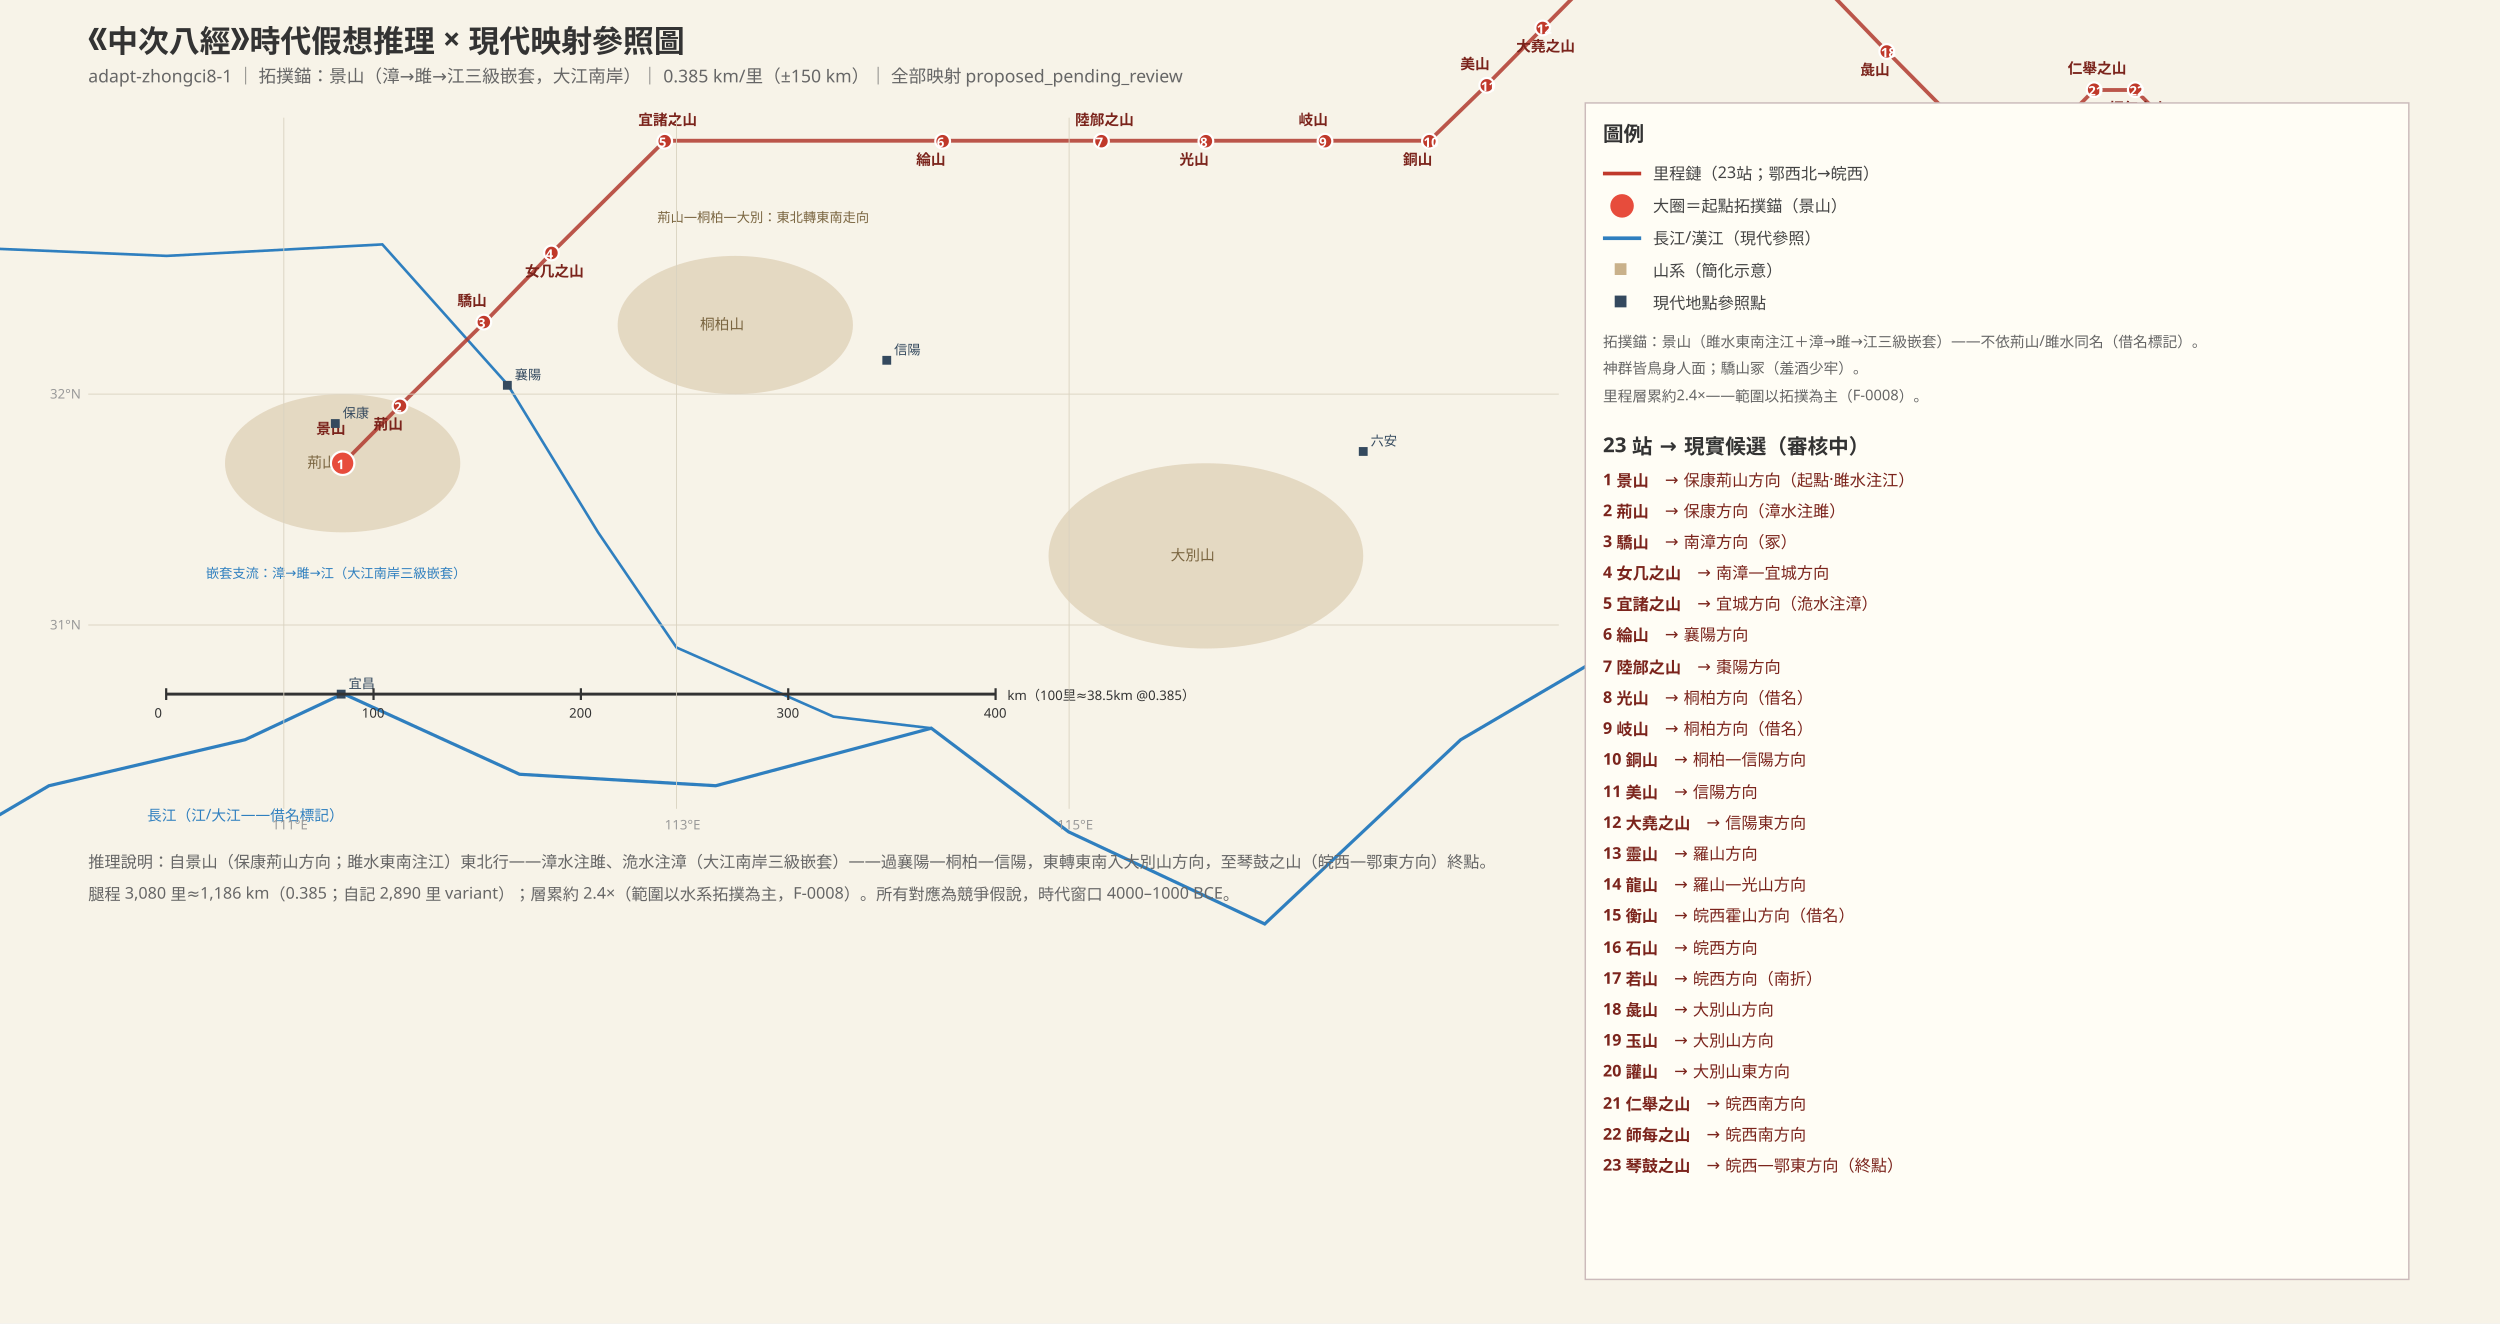
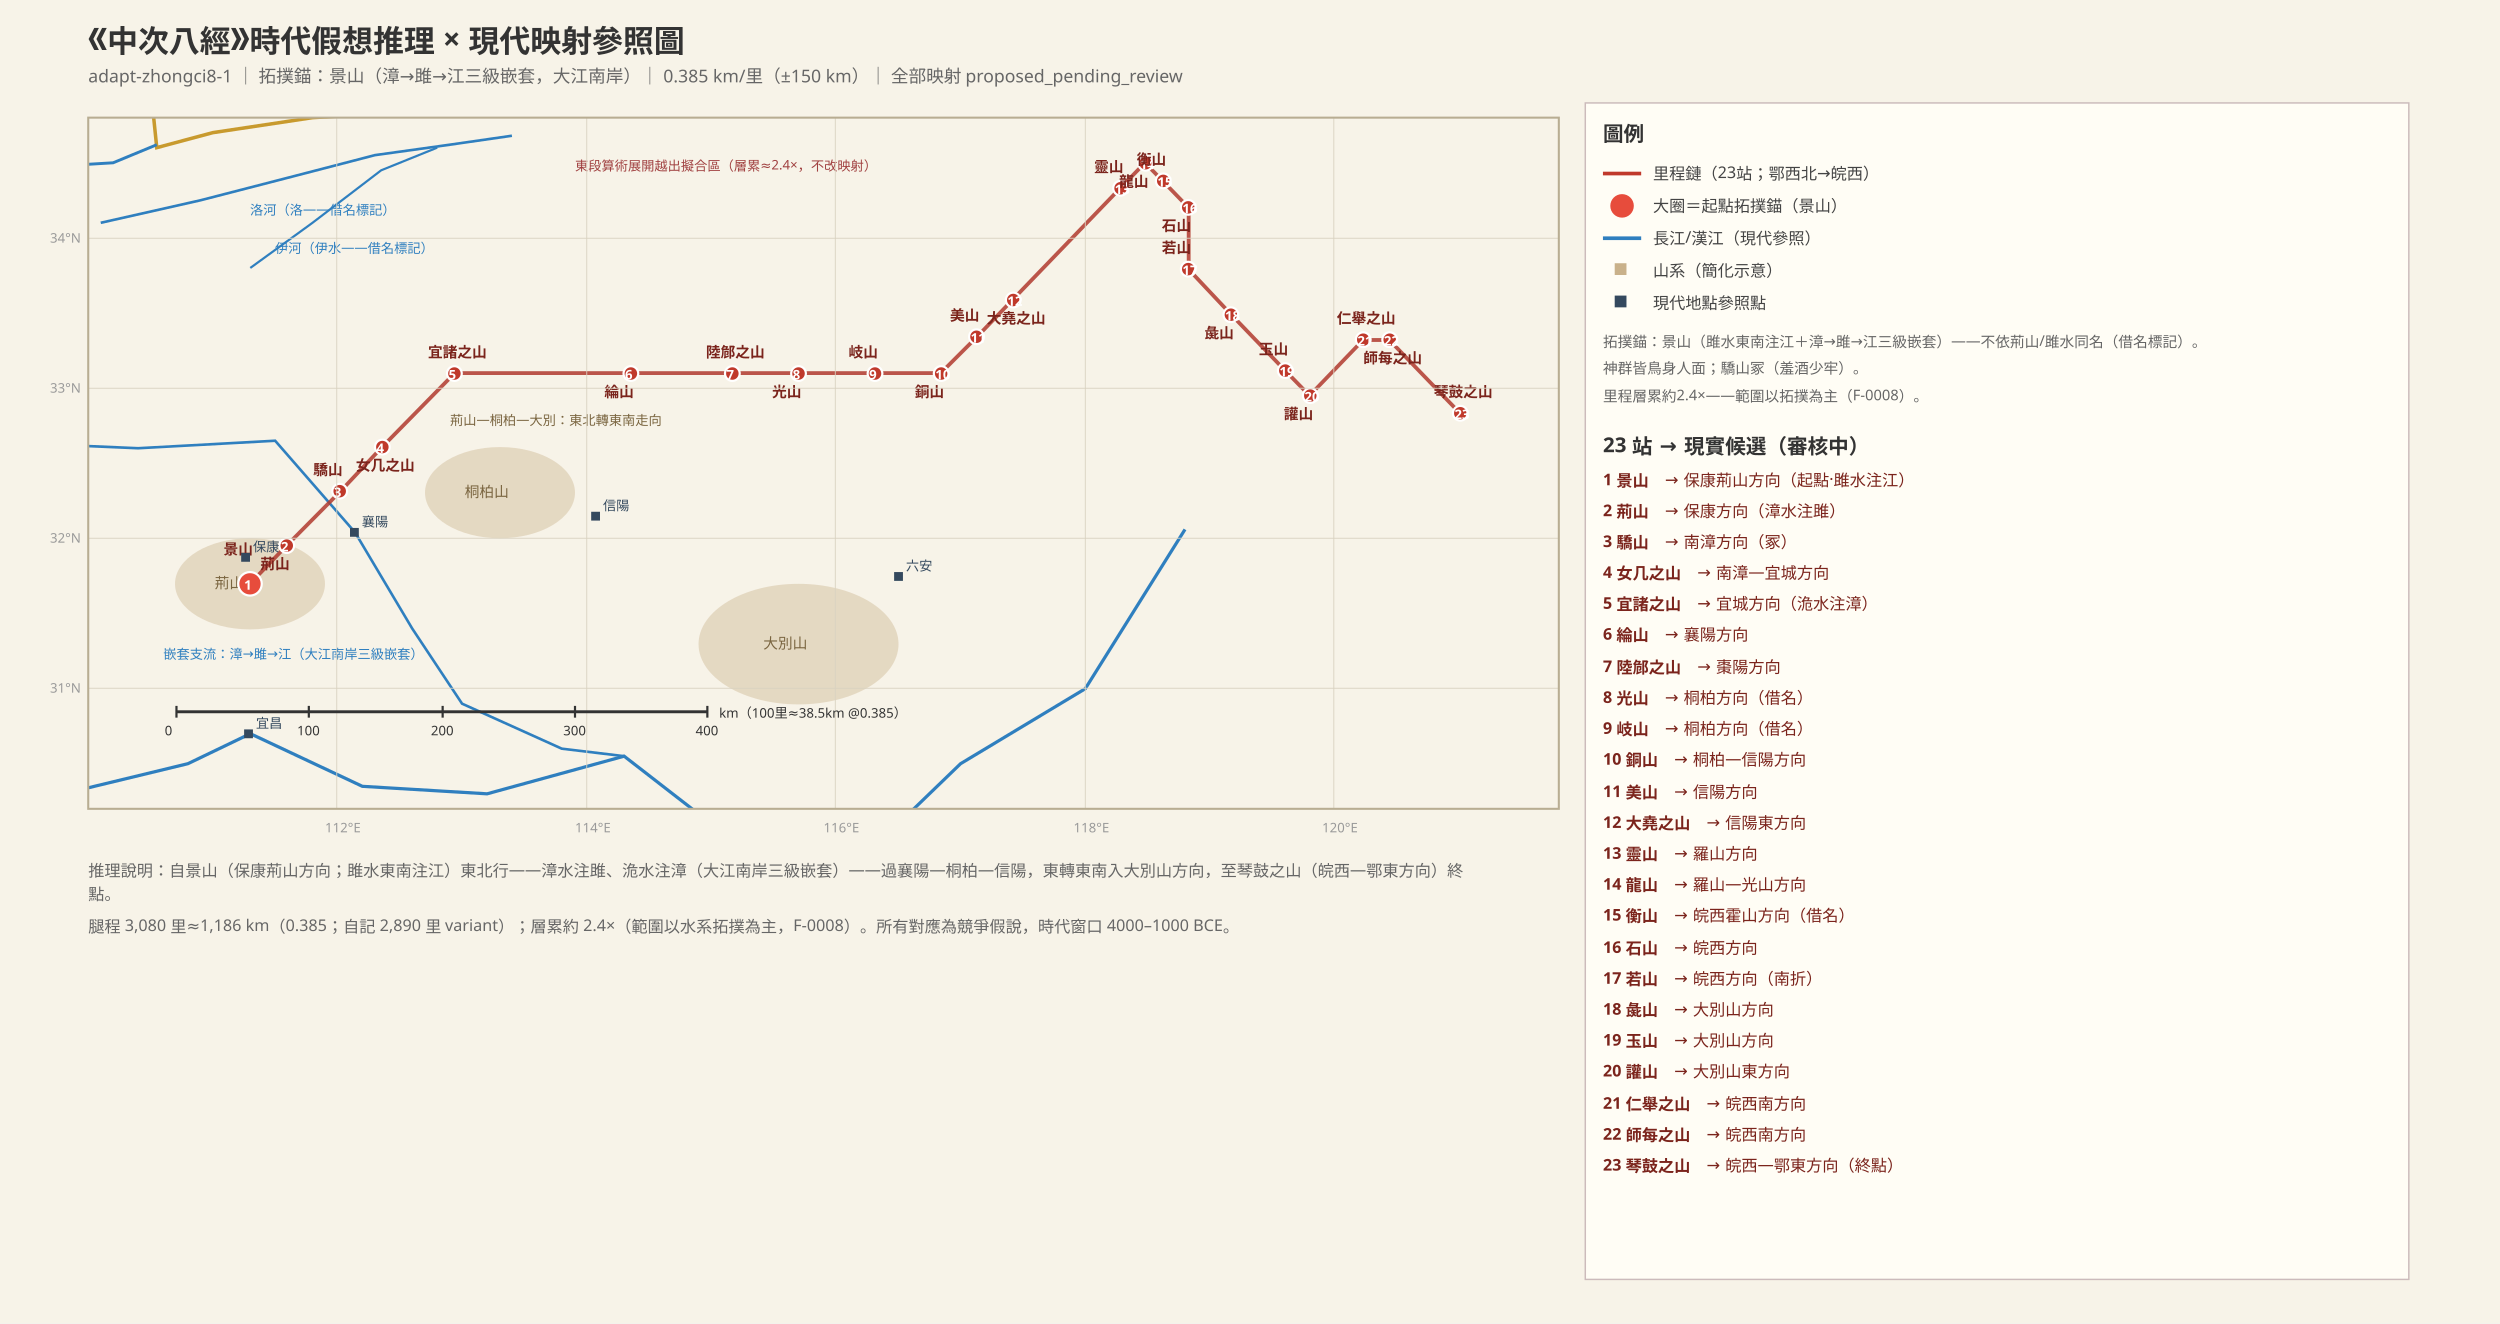
<svg xmlns="http://www.w3.org/2000/svg" width="1700" height="900" font-family="PingFang SC, Hiragino Sans GB, Microsoft YaHei, sans-serif">
  <rect width="1700" height="900" fill="#f7f3e8" />
  <defs>
    <marker id="arr" markerWidth="8" markerHeight="8" refX="7" refY="3" orient="auto">
      <path d="M0,0 L7,3 L0,6 Z" fill="#555" />
    </marker>
    <pattern id="sand" width="8" height="8" patternUnits="userSpaceOnUse">
      <rect width="8" height="8" fill="#efe3c0" />
      <circle cx="2" cy="2" r="0.8" fill="#d6b96a" />
      <circle cx="6" cy="6" r="0.8" fill="#d6b96a" />
    </pattern>
+     <clipPath id="mapclip">
+       <rect x="60" y="80" width="1000" height="470" />
+     </clipPath>
  </defs>
  <text x="60" y="34" font-size="21" font-weight="bold" fill="#333">《中次八經》時代假想推理 × 現代映射參照圖</text>
  <text x="60" y="56" font-size="12" fill="#666">adapt-zhongci8-1 ｜ 拓撲錨：景山（漳→雎→江三級嵌套，大江南岸）｜ 0.385 km/里（±150 km）｜ 全部映射 proposed_pending_review</text>
-   <polyline points="-713.3,-162.8 -540.0,-155.0 -366.7,-131.5 -206.7,-123.7 -46.7,-115.8 86.7,-123.7 133.3,-142.5" fill="none" stroke="#2f7fbf" stroke-width="2" />
-   <text x="-393" y="-158" font-size="9" fill="#2f7fbf">渭河</text>
-   <polyline points="73.3,-61.0 180.0,-84.5 273.3,-108.0 366.7,-131.5 446.7,-142.5 513.3,-151.9" fill="none" stroke="#2f7fbf" stroke-width="1.8" />
-   <text x="233" y="-69" font-size="9" fill="#2f7fbf">洛河（洛——借名標記）</text>
-   <polyline points="233.3,-14.0 300.0,-61.0 373.3,-115.8 433.3,-139.3" fill="none" stroke="#2f7fbf" stroke-width="1.5" />
-   <text x="260" y="-30" font-size="9" fill="#2f7fbf">伊河（伊水——借名標記）</text>
-   <polyline points="-366.7,111.3 -337.3,100.4 -206.7,142.7 -73.3,166.2 113.3,174.0 260.0,166.2 345.3,261.7 406.7,362.0 460.0,440.3 566.7,487.3 633.3,495.2" fill="none" stroke="#2f7fbf" stroke-width="1.8" />
-   <text x="-207" y="174" font-size="9" fill="#2f7fbf">漢江（漢水——借名標記）</text>
-   <polyline points="-1740.0,111.3 -1606.7,174.0 -1500.0,283.7 -1420.0,440.3 -1340.0,644.0 -1286.7,1067.0 -1206.7,988.7 -1073.3,1114.0 -926.7,1161.0 -766.7,1051.3 -660.0,769.3 -580.0,753.7 -473.3,706.7 -393.3,659.7 -246.7,597.0 -100.0,612.7 33.3,534.3 166.7,503.0 233.3,471.7 353.3,526.5 486.7,534.3 633.3,495.2 726.7,565.7 860.0,628.3 993.3,503.0 1126.7,424.7 1233.3,258.6" fill="none" stroke="#2f7fbf" stroke-width="2.2" />
-   <text x="100" y="558" font-size="10" fill="#2f7fbf">長江（江/大江——借名標記）</text>
-   <ellipse cx="233" cy="315" rx="80" ry="47" fill="#c9b18a" opacity="0.4" />
-   <text x="209" y="318" font-size="10" fill="#7a6540">荊山</text>
-   <ellipse cx="500" cy="221" rx="80" ry="47" fill="#c9b18a" opacity="0.4" />
-   <text x="476" y="224" font-size="10" fill="#7a6540">桐柏山</text>
-   <ellipse cx="820" cy="378" rx="107" ry="63" fill="#c9b18a" opacity="0.4" />
-   <text x="796" y="381" font-size="10" fill="#7a6540">大別山</text>
-   <polyline points="233.3,315.0 272.0,275.8 329.3,219.4 374.7,172.4 452.0,95.7 641.3,95.7 749.3,95.7 820.0,95.7 901.3,95.7 972.0,95.7 1010.7,58.1 1049.3,18.9 1164.0,-97.0 1190.7,-123.7 1209.3,-104.9 1237.3,-76.7 1237.3,-12.4 1282.7,34.6 1340.0,92.5 1366.7,119.2 1424.0,61.2 1452.0,61.2 1528.0,138.0" fill="none" stroke="#b03a2e" stroke-width="2.6" opacity="0.85" />
-   <circle cx="233" cy="315" r="8" fill="#e74c3c" stroke="#fff" stroke-width="1.5" />
-   <text x="229" y="319" font-size="9" fill="#fff" font-weight="bold">1</text>
-   <text x="215" y="295" font-size="10" fill="#7b241c" font-weight="bold">景山</text>
-   <circle cx="272" cy="276" r="5" fill="#c0392b" stroke="#fff" stroke-width="1.5" />
-   <text x="268" y="280" font-size="9" fill="#fff" font-weight="bold">2</text>
-   <text x="254" y="292" font-size="10" fill="#7b241c" font-weight="bold">荊山</text>
-   <circle cx="329" cy="219" r="5" fill="#c0392b" stroke="#fff" stroke-width="1.5" />
-   <text x="325" y="223" font-size="9" fill="#fff" font-weight="bold">3</text>
-   <text x="311" y="208" font-size="10" fill="#7b241c" font-weight="bold">驕山</text>
-   <circle cx="375" cy="172" r="5" fill="#c0392b" stroke="#fff" stroke-width="1.5" />
-   <text x="371" y="176" font-size="9" fill="#fff" font-weight="bold">4</text>
-   <text x="357" y="188" font-size="10" fill="#7b241c" font-weight="bold">女几之山</text>
-   <circle cx="452" cy="96" r="5" fill="#c0392b" stroke="#fff" stroke-width="1.5" />
-   <text x="448" y="100" font-size="9" fill="#fff" font-weight="bold">5</text>
-   <text x="434" y="85" font-size="10" fill="#7b241c" font-weight="bold">宜諸之山</text>
-   <circle cx="641" cy="96" r="5" fill="#c0392b" stroke="#fff" stroke-width="1.5" />
-   <text x="637" y="100" font-size="9" fill="#fff" font-weight="bold">6</text>
-   <text x="623" y="112" font-size="10" fill="#7b241c" font-weight="bold">綸山</text>
-   <circle cx="749" cy="96" r="5" fill="#c0392b" stroke="#fff" stroke-width="1.5" />
-   <text x="745" y="100" font-size="9" fill="#fff" font-weight="bold">7</text>
-   <text x="731" y="85" font-size="10" fill="#7b241c" font-weight="bold">陸䣀之山</text>
-   <circle cx="820" cy="96" r="5" fill="#c0392b" stroke="#fff" stroke-width="1.5" />
-   <text x="816" y="100" font-size="9" fill="#fff" font-weight="bold">8</text>
-   <text x="802" y="112" font-size="10" fill="#7b241c" font-weight="bold">光山</text>
-   <circle cx="901" cy="96" r="5" fill="#c0392b" stroke="#fff" stroke-width="1.5" />
-   <text x="897" y="100" font-size="9" fill="#fff" font-weight="bold">9</text>
-   <text x="883" y="85" font-size="10" fill="#7b241c" font-weight="bold">岐山</text>
-   <circle cx="972" cy="96" r="5" fill="#c0392b" stroke="#fff" stroke-width="1.5" />
-   <text x="968" y="100" font-size="9" fill="#fff" font-weight="bold">10</text>
-   <text x="954" y="112" font-size="10" fill="#7b241c" font-weight="bold">銅山</text>
-   <circle cx="1011" cy="58" r="5" fill="#c0392b" stroke="#fff" stroke-width="1.5" />
-   <text x="1007" y="62" font-size="9" fill="#fff" font-weight="bold">11</text>
-   <text x="993" y="47" font-size="10" fill="#7b241c" font-weight="bold">美山</text>
-   <circle cx="1049" cy="19" r="5" fill="#c0392b" stroke="#fff" stroke-width="1.5" />
-   <text x="1045" y="23" font-size="9" fill="#fff" font-weight="bold">12</text>
-   <text x="1031" y="35" font-size="10" fill="#7b241c" font-weight="bold">大堯之山</text>
-   <circle cx="1164" cy="-97" r="5" fill="#c0392b" stroke="#fff" stroke-width="1.5" />
-   <text x="1160" y="-93" font-size="9" fill="#fff" font-weight="bold">13</text>
-   <text x="1146" y="-108" font-size="10" fill="#7b241c" font-weight="bold">靈山</text>
-   <circle cx="1191" cy="-124" r="5" fill="#c0392b" stroke="#fff" stroke-width="1.5" />
-   <text x="1187" y="-120" font-size="9" fill="#fff" font-weight="bold">14</text>
-   <text x="1173" y="-108" font-size="10" fill="#7b241c" font-weight="bold">龍山</text>
-   <circle cx="1209" cy="-105" r="5" fill="#c0392b" stroke="#fff" stroke-width="1.5" />
-   <text x="1205" y="-101" font-size="9" fill="#fff" font-weight="bold">15</text>
-   <text x="1191" y="-116" font-size="10" fill="#7b241c" font-weight="bold">衡山</text>
-   <circle cx="1237" cy="-77" r="5" fill="#c0392b" stroke="#fff" stroke-width="1.5" />
-   <text x="1233" y="-73" font-size="9" fill="#fff" font-weight="bold">16</text>
-   <text x="1219" y="-61" font-size="10" fill="#7b241c" font-weight="bold">石山</text>
-   <circle cx="1237" cy="-12" r="5" fill="#c0392b" stroke="#fff" stroke-width="1.5" />
-   <text x="1233" y="-8" font-size="9" fill="#fff" font-weight="bold">17</text>
-   <text x="1219" y="-23" font-size="10" fill="#7b241c" font-weight="bold">若山</text>
-   <circle cx="1283" cy="35" r="5" fill="#c0392b" stroke="#fff" stroke-width="1.5" />
-   <text x="1279" y="39" font-size="9" fill="#fff" font-weight="bold">18</text>
-   <text x="1265" y="51" font-size="10" fill="#7b241c" font-weight="bold">彘山</text>
-   <circle cx="1340" cy="93" r="5" fill="#c0392b" stroke="#fff" stroke-width="1.5" />
-   <text x="1336" y="97" font-size="9" fill="#fff" font-weight="bold">19</text>
-   <text x="1322" y="82" font-size="10" fill="#7b241c" font-weight="bold">玉山</text>
-   <circle cx="1367" cy="119" r="5" fill="#c0392b" stroke="#fff" stroke-width="1.5" />
-   <text x="1363" y="123" font-size="9" fill="#fff" font-weight="bold">20</text>
-   <text x="1349" y="135" font-size="10" fill="#7b241c" font-weight="bold">讙山</text>
-   <circle cx="1424" cy="61" r="5" fill="#c0392b" stroke="#fff" stroke-width="1.5" />
-   <text x="1420" y="65" font-size="9" fill="#fff" font-weight="bold">21</text>
-   <text x="1406" y="50" font-size="10" fill="#7b241c" font-weight="bold">仁舉之山</text>
-   <circle cx="1452" cy="61" r="5" fill="#c0392b" stroke="#fff" stroke-width="1.5" />
-   <text x="1448" y="65" font-size="9" fill="#fff" font-weight="bold">22</text>
-   <text x="1434" y="77" font-size="10" fill="#7b241c" font-weight="bold">師每之山</text>
-   <circle cx="1528" cy="138" r="5" fill="#c0392b" stroke="#fff" stroke-width="1.5" />
-   <text x="1524" y="142" font-size="9" fill="#fff" font-weight="bold">23</text>
-   <text x="1510" y="127" font-size="10" fill="#7b241c" font-weight="bold">琴鼓之山</text>
-   <text x="140" y="393" font-size="9" fill="#2f7fbf">嵌套支流：漳→雎→江（大江南岸三級嵌套）</text>
-   <text x="447" y="151" font-size="9" fill="#7a6540">荊山—桐柏—大別：東北轉東南走向</text>
-   <rect x="342" y="259" width="6" height="6" fill="#34495e" />
-   <text x="350" y="258" font-size="9" fill="#34495e">襄陽</text>
-   <rect x="229" y="469" width="6" height="6" fill="#34495e" />
-   <text x="237" y="468" font-size="9" fill="#34495e">宜昌</text>
-   <rect x="600" y="242" width="6" height="6" fill="#34495e" />
-   <text x="608" y="241" font-size="9" fill="#34495e">信陽</text>
-   <rect x="924" y="304" width="6" height="6" fill="#34495e" />
-   <text x="932" y="303" font-size="9" fill="#34495e">六安</text>
-   <rect x="225" y="285" width="6" height="6" fill="#34495e" />
-   <text x="233" y="284" font-size="9" fill="#34495e">保康</text>
-   <line x1="113" y1="472" x2="677" y2="472" stroke="#333" stroke-width="2" />
-   <line x1="113" y1="468" x2="113" y2="476" stroke="#333" stroke-width="1.5" />
-   <text x="105" y="488" font-size="9" fill="#333">0</text>
-   <line x1="254" y1="468" x2="254" y2="476" stroke="#333" stroke-width="1.5" />
-   <text x="246" y="488" font-size="9" fill="#333">100</text>
-   <line x1="395" y1="468" x2="395" y2="476" stroke="#333" stroke-width="1.5" />
-   <text x="387" y="488" font-size="9" fill="#333">200</text>
-   <line x1="536" y1="468" x2="536" y2="476" stroke="#333" stroke-width="1.5" />
-   <text x="528" y="488" font-size="9" fill="#333">300</text>
-   <line x1="677" y1="468" x2="677" y2="476" stroke="#333" stroke-width="1.5" />
-   <text x="669" y="488" font-size="9" fill="#333">400</text>
-   <text x="685" y="476" font-size="9" fill="#333">km（100里≈38.5km @0.385）</text>
-   <line x1="193" y1="550" x2="193" y2="80" stroke="#d9d2c0" stroke-width="0.6" />
-   <text x="185" y="564" font-size="9" fill="#999">111°E</text>
-   <line x1="460" y1="550" x2="460" y2="80" stroke="#d9d2c0" stroke-width="0.6" />
-   <text x="452" y="564" font-size="9" fill="#999">113°E</text>
-   <line x1="727" y1="550" x2="727" y2="80" stroke="#d9d2c0" stroke-width="0.6" />
-   <text x="719" y="564" font-size="9" fill="#999">115°E</text>
-   <line x1="60" y1="425" x2="1060" y2="425" stroke="#d9d2c0" stroke-width="0.6" />
-   <text x="34" y="428" font-size="9" fill="#999">31°N</text>
-   <line x1="60" y1="268" x2="1060" y2="268" stroke="#d9d2c0" stroke-width="0.6" />
-   <text x="34" y="271" font-size="9" fill="#999">32°N</text>
+   <g clip-path="url(#mapclip)">
+     <polyline points="-1084.1,100.4 -956.9,120.9 -829.8,59.6 -745.1,-1.7 -634.9,-32.4 -533.2,-47.7 -465.4,-52.8 -414.6,-93.7 -363.7,-175.4 -312.9,-236.7 -262.0,-298.0 -202.7,-359.3 -160.3,-420.7 -75.6,-482.0 17.6,-502.4 93.9,-502.4 153.2,-482.0 195.6,-451.3 195.6,-379.8 170.2,-298.0 136.3,-206.1 119.3,-114.1 106.6,-22.2 102.4,59.6 106.6,100.4 144.7,90.2 212.5,80.0 297.3,74.9 373.6,69.8 449.8,59.6 526.1,28.9 593.9,-1.7 653.2,-73.3 704.1,-144.8 754.9,-185.7 805.8,-206.1" fill="none" stroke="#c89a2e" stroke-width="2.4" />
+     <polyline points="-431.5,85.1 -321.4,90.2 -211.2,105.5 -109.5,110.7 -7.8,115.8 76.9,110.7 106.6,98.4" fill="none" stroke="#2f7fbf" stroke-width="2" />
+     <polyline points="68.5,151.5 136.3,136.2 195.6,120.9 254.9,105.5 305.8,98.4 348.1,92.3" fill="none" stroke="#2f7fbf" stroke-width="1.8" />
+     <text x="170" y="146" font-size="9" fill="#2f7fbf">洛河（洛——借名標記）</text>
+     <polyline points="170.2,182.2 212.5,151.5 259.2,115.8 297.3,100.4" fill="none" stroke="#2f7fbf" stroke-width="1.5" />
+     <text x="187" y="172" font-size="9" fill="#2f7fbf">伊河（伊水——借名標記）</text>
+     <polyline points="-211.2,263.9 -192.5,256.8 -109.5,284.3 -24.7,299.7 93.9,304.8 187.1,299.7 241.4,362.0 280.3,427.4 314.2,478.5 382.0,509.1 424.4,514.2" fill="none" stroke="#2f7fbf" stroke-width="1.8" />
+     <polyline points="-1084.1,263.9 -999.3,304.8 -931.5,376.3 -880.7,478.5 -829.8,611.3 -795.9,887.2 -745.1,836.1 -660.3,917.8 -567.1,948.5 -465.4,877.0 -397.6,693.0 -346.8,682.8 -279.0,652.2 -228.1,621.5 -134.9,580.7 -41.7,590.9 43.1,539.8 127.8,519.3 170.2,498.9 246.4,534.7 331.2,539.8 424.4,514.2 483.7,560.2 568.5,601.1 653.2,519.3 738.0,468.3 805.8,360.0" fill="none" stroke="#2f7fbf" stroke-width="2.2" />
+     <ellipse cx="170" cy="397" rx="51" ry="31" fill="#c9b18a" opacity="0.4" />
+     <text x="146" y="400" font-size="10" fill="#7a6540">荊山</text>
+     <ellipse cx="340" cy="335" rx="51" ry="31" fill="#c9b18a" opacity="0.4" />
+     <text x="316" y="338" font-size="10" fill="#7a6540">桐柏山</text>
+     <ellipse cx="543" cy="438" rx="68" ry="41" fill="#c9b18a" opacity="0.4" />
+     <text x="519" y="441" font-size="10" fill="#7a6540">大別山</text>
+     <polyline points="170.2,396.7 194.7,371.2 231.2,334.4 260.0,303.8 309.2,253.7 429.5,253.7 498.1,253.7 543.1,253.7 594.7,253.7 639.7,253.7 664.2,229.2 688.8,203.6 761.7,128.0 778.6,110.7 790.5,122.9 808.3,141.3 808.3,183.2 837.1,213.8 873.6,251.7 890.5,269.0 926.9,231.2 944.7,231.2 993.1,281.3" fill="none" stroke="#b03a2e" stroke-width="2.6" opacity="0.85" />
+     <circle cx="170" cy="397" r="8" fill="#e74c3c" stroke="#fff" stroke-width="1.5" />
+     <text x="166" y="401" font-size="9" fill="#fff" font-weight="bold">1</text>
+     <text x="152" y="377" font-size="10" fill="#7b241c" font-weight="bold">景山</text>
+     <circle cx="195" cy="371" r="5" fill="#c0392b" stroke="#fff" stroke-width="1.5" />
+     <text x="191" y="375" font-size="9" fill="#fff" font-weight="bold">2</text>
+     <text x="177" y="387" font-size="10" fill="#7b241c" font-weight="bold">荊山</text>
+     <circle cx="231" cy="334" r="5" fill="#c0392b" stroke="#fff" stroke-width="1.5" />
+     <text x="227" y="338" font-size="9" fill="#fff" font-weight="bold">3</text>
+     <text x="213" y="323" font-size="10" fill="#7b241c" font-weight="bold">驕山</text>
+     <circle cx="260" cy="304" r="5" fill="#c0392b" stroke="#fff" stroke-width="1.5" />
+     <text x="256" y="308" font-size="9" fill="#fff" font-weight="bold">4</text>
+     <text x="242" y="320" font-size="10" fill="#7b241c" font-weight="bold">女几之山</text>
+     <circle cx="309" cy="254" r="5" fill="#c0392b" stroke="#fff" stroke-width="1.5" />
+     <text x="305" y="258" font-size="9" fill="#fff" font-weight="bold">5</text>
+     <text x="291" y="243" font-size="10" fill="#7b241c" font-weight="bold">宜諸之山</text>
+     <circle cx="429" cy="254" r="5" fill="#c0392b" stroke="#fff" stroke-width="1.5" />
+     <text x="425" y="258" font-size="9" fill="#fff" font-weight="bold">6</text>
+     <text x="411" y="270" font-size="10" fill="#7b241c" font-weight="bold">綸山</text>
+     <circle cx="498" cy="254" r="5" fill="#c0392b" stroke="#fff" stroke-width="1.5" />
+     <text x="494" y="258" font-size="9" fill="#fff" font-weight="bold">7</text>
+     <text x="480" y="243" font-size="10" fill="#7b241c" font-weight="bold">陸䣀之山</text>
+     <circle cx="543" cy="254" r="5" fill="#c0392b" stroke="#fff" stroke-width="1.5" />
+     <text x="539" y="258" font-size="9" fill="#fff" font-weight="bold">8</text>
+     <text x="525" y="270" font-size="10" fill="#7b241c" font-weight="bold">光山</text>
+     <circle cx="595" cy="254" r="5" fill="#c0392b" stroke="#fff" stroke-width="1.5" />
+     <text x="591" y="258" font-size="9" fill="#fff" font-weight="bold">9</text>
+     <text x="577" y="243" font-size="10" fill="#7b241c" font-weight="bold">岐山</text>
+     <circle cx="640" cy="254" r="5" fill="#c0392b" stroke="#fff" stroke-width="1.5" />
+     <text x="636" y="258" font-size="9" fill="#fff" font-weight="bold">10</text>
+     <text x="622" y="270" font-size="10" fill="#7b241c" font-weight="bold">銅山</text>
+     <circle cx="664" cy="229" r="5" fill="#c0392b" stroke="#fff" stroke-width="1.5" />
+     <text x="660" y="233" font-size="9" fill="#fff" font-weight="bold">11</text>
+     <text x="646" y="218" font-size="10" fill="#7b241c" font-weight="bold">美山</text>
+     <circle cx="689" cy="204" r="5" fill="#c0392b" stroke="#fff" stroke-width="1.5" />
+     <text x="685" y="208" font-size="9" fill="#fff" font-weight="bold">12</text>
+     <text x="671" y="220" font-size="10" fill="#7b241c" font-weight="bold">大堯之山</text>
+     <circle cx="762" cy="128" r="5" fill="#c0392b" stroke="#fff" stroke-width="1.5" />
+     <text x="758" y="132" font-size="9" fill="#fff" font-weight="bold">13</text>
+     <text x="744" y="117" font-size="10" fill="#7b241c" font-weight="bold">靈山</text>
+     <circle cx="779" cy="111" r="5" fill="#c0392b" stroke="#fff" stroke-width="1.5" />
+     <text x="775" y="115" font-size="9" fill="#fff" font-weight="bold">14</text>
+     <text x="761" y="127" font-size="10" fill="#7b241c" font-weight="bold">龍山</text>
+     <circle cx="791" cy="123" r="5" fill="#c0392b" stroke="#fff" stroke-width="1.5" />
+     <text x="787" y="127" font-size="9" fill="#fff" font-weight="bold">15</text>
+     <text x="773" y="112" font-size="10" fill="#7b241c" font-weight="bold">衡山</text>
+     <circle cx="808" cy="141" r="5" fill="#c0392b" stroke="#fff" stroke-width="1.5" />
+     <text x="804" y="145" font-size="9" fill="#fff" font-weight="bold">16</text>
+     <text x="790" y="157" font-size="10" fill="#7b241c" font-weight="bold">石山</text>
+     <circle cx="808" cy="183" r="5" fill="#c0392b" stroke="#fff" stroke-width="1.5" />
+     <text x="804" y="187" font-size="9" fill="#fff" font-weight="bold">17</text>
+     <text x="790" y="172" font-size="10" fill="#7b241c" font-weight="bold">若山</text>
+     <circle cx="837" cy="214" r="5" fill="#c0392b" stroke="#fff" stroke-width="1.5" />
+     <text x="833" y="218" font-size="9" fill="#fff" font-weight="bold">18</text>
+     <text x="819" y="230" font-size="10" fill="#7b241c" font-weight="bold">彘山</text>
+     <circle cx="874" cy="252" r="5" fill="#c0392b" stroke="#fff" stroke-width="1.5" />
+     <text x="870" y="256" font-size="9" fill="#fff" font-weight="bold">19</text>
+     <text x="856" y="241" font-size="10" fill="#7b241c" font-weight="bold">玉山</text>
+     <circle cx="891" cy="269" r="5" fill="#c0392b" stroke="#fff" stroke-width="1.5" />
+     <text x="887" y="273" font-size="9" fill="#fff" font-weight="bold">20</text>
+     <text x="873" y="285" font-size="10" fill="#7b241c" font-weight="bold">讙山</text>
+     <circle cx="927" cy="231" r="5" fill="#c0392b" stroke="#fff" stroke-width="1.5" />
+     <text x="923" y="235" font-size="9" fill="#fff" font-weight="bold">21</text>
+     <text x="909" y="220" font-size="10" fill="#7b241c" font-weight="bold">仁舉之山</text>
+     <circle cx="945" cy="231" r="5" fill="#c0392b" stroke="#fff" stroke-width="1.5" />
+     <text x="941" y="235" font-size="9" fill="#fff" font-weight="bold">22</text>
+     <text x="927" y="247" font-size="10" fill="#7b241c" font-weight="bold">師每之山</text>
+     <circle cx="993" cy="281" r="5" fill="#c0392b" stroke="#fff" stroke-width="1.5" />
+     <text x="989" y="285" font-size="9" fill="#fff" font-weight="bold">23</text>
+     <text x="975" y="270" font-size="10" fill="#7b241c" font-weight="bold">琴鼓之山</text>
+     <text x="111" y="448" font-size="9" fill="#2f7fbf">嵌套支流：漳→雎→江（大江南岸三級嵌套）</text>
+     <text x="306" y="289" font-size="9" fill="#7a6540">荊山—桐柏—大別：東北轉東南走向</text>
+     <text x="391" y="116" font-size="9" fill="#a04040">東段算術展開越出擬合區（層累≈2.4×，不改映射）</text>
+     <rect x="238" y="359" width="6" height="6" fill="#34495e" />
+     <text x="246" y="358" font-size="9" fill="#34495e">襄陽</text>
+     <rect x="166" y="496" width="6" height="6" fill="#34495e" />
+     <text x="174" y="495" font-size="9" fill="#34495e">宜昌</text>
+     <rect x="402" y="348" width="6" height="6" fill="#34495e" />
+     <text x="410" y="347" font-size="9" fill="#34495e">信陽</text>
+     <rect x="608" y="389" width="6" height="6" fill="#34495e" />
+     <text x="616" y="388" font-size="9" fill="#34495e">六安</text>
+     <rect x="164" y="376" width="6" height="6" fill="#34495e" />
+     <text x="172" y="375" font-size="9" fill="#34495e">保康</text>
+   </g>
+   <line x1="229" y1="550" x2="229" y2="80" stroke="#d9d2c0" stroke-width="0.6" />
+   <text x="221" y="566" font-size="9" fill="#999">112°E</text>
+   <line x1="399" y1="550" x2="399" y2="80" stroke="#d9d2c0" stroke-width="0.6" />
+   <text x="391" y="566" font-size="9" fill="#999">114°E</text>
+   <line x1="568" y1="550" x2="568" y2="80" stroke="#d9d2c0" stroke-width="0.6" />
+   <text x="560" y="566" font-size="9" fill="#999">116°E</text>
+   <line x1="738" y1="550" x2="738" y2="80" stroke="#d9d2c0" stroke-width="0.6" />
+   <text x="730" y="566" font-size="9" fill="#999">118°E</text>
+   <line x1="907" y1="550" x2="907" y2="80" stroke="#d9d2c0" stroke-width="0.6" />
+   <text x="899" y="566" font-size="9" fill="#999">120°E</text>
+   <line x1="60" y1="468" x2="1060" y2="468" stroke="#d9d2c0" stroke-width="0.6" />
+   <text x="34" y="471" font-size="9" fill="#999">31°N</text>
+   <line x1="60" y1="366" x2="1060" y2="366" stroke="#d9d2c0" stroke-width="0.6" />
+   <text x="34" y="369" font-size="9" fill="#999">32°N</text>
+   <line x1="60" y1="264" x2="1060" y2="264" stroke="#d9d2c0" stroke-width="0.6" />
+   <text x="34" y="267" font-size="9" fill="#999">33°N</text>
+   <line x1="60" y1="162" x2="1060" y2="162" stroke="#d9d2c0" stroke-width="0.6" />
+   <text x="34" y="165" font-size="9" fill="#999">34°N</text>
+   <rect x="60" y="80" width="1000" height="470" fill="none" stroke="#b8ad92" stroke-width="1.4" />
+   <line x1="120" y1="484" x2="481" y2="484" stroke="#333" stroke-width="2" />
+   <line x1="120" y1="480" x2="120" y2="488" stroke="#333" stroke-width="1.5" />
+   <text x="112" y="500" font-size="9" fill="#333">0</text>
+   <line x1="210" y1="480" x2="210" y2="488" stroke="#333" stroke-width="1.5" />
+   <text x="202" y="500" font-size="9" fill="#333">100</text>
+   <line x1="301" y1="480" x2="301" y2="488" stroke="#333" stroke-width="1.5" />
+   <text x="293" y="500" font-size="9" fill="#333">200</text>
+   <line x1="391" y1="480" x2="391" y2="488" stroke="#333" stroke-width="1.5" />
+   <text x="383" y="500" font-size="9" fill="#333">300</text>
+   <line x1="481" y1="480" x2="481" y2="488" stroke="#333" stroke-width="1.5" />
+   <text x="473" y="500" font-size="9" fill="#333">400</text>
+   <text x="489" y="488" font-size="9" fill="#333">km（100里≈38.5km @0.385）</text>
  <rect x="1078" y="70" width="560" height="800" fill="#fffdf5" stroke="#cbb" />
  <text x="1090" y="96" font-size="14" font-weight="bold" fill="#333">圖例</text>
  <line x1="1090" y1="118" x2="1116" y2="118" stroke="#c0392b" stroke-width="2.5" />
  <text x="1124" y="122" font-size="11" fill="#444">里程鏈（23站；鄂西北→皖西）</text>
  <circle cx="1103" cy="140" r="8" fill="#e74c3c" />
  <text x="1124" y="144" font-size="11" fill="#444">大圈＝起點拓撲錨（景山）</text>
  <line x1="1090" y1="162" x2="1116" y2="162" stroke="#2f7fbf" stroke-width="2.5" />
  <text x="1124" y="166" font-size="11" fill="#444">長江/漢江（現代參照）</text>
  <rect x="1098" y="179" width="8" height="8" fill="#c9b18a" />
  <text x="1124" y="188" font-size="11" fill="#444">山系（簡化示意）</text>
  <rect x="1098" y="201" width="8" height="8" fill="#34495e" />
  <text x="1124" y="210" font-size="11" fill="#444">現代地點參照點</text>
  <text x="1090" y="236" font-size="10" fill="#666">拓撲錨：景山（雎水東南注江＋漳→雎→江三級嵌套）——不依荊山/雎水同名（借名標記）。</text>
  <text x="1090" y="254" font-size="10" fill="#666">神群皆鳥身人面；驕山冢（羞酒少牢）。</text>
  <text x="1090" y="273" font-size="10" fill="#666">里程層累約2.4×——範圍以拓撲為主（F-0008）。</text>
  <text x="1090" y="307.5" font-size="14" font-weight="bold" fill="#333">23 站 → 現實候選（審核中）</text>
  <text x="1090" y="330" font-size="11" fill="#7b241c">
    <tspan font-weight="bold"> 1 景山</tspan>　→ 保康荊山方向（起點·雎水注江）</text>
  <text x="1090" y="351" font-size="11" fill="#7b241c">
    <tspan font-weight="bold"> 2 荊山</tspan>　→ 保康方向（漳水注雎）</text>
  <text x="1090" y="372" font-size="11" fill="#7b241c">
    <tspan font-weight="bold"> 3 驕山</tspan>　→ 南漳方向（冢）</text>
  <text x="1090" y="393" font-size="11" fill="#7b241c">
    <tspan font-weight="bold"> 4 女几之山</tspan>　→ 南漳—宜城方向</text>
  <text x="1090" y="414" font-size="11" fill="#7b241c">
    <tspan font-weight="bold"> 5 宜諸之山</tspan>　→ 宜城方向（洈水注漳）</text>
  <text x="1090" y="435" font-size="11" fill="#7b241c">
    <tspan font-weight="bold"> 6 綸山</tspan>　→ 襄陽方向</text>
  <text x="1090" y="457" font-size="11" fill="#7b241c">
    <tspan font-weight="bold"> 7 陸䣀之山</tspan>　→ 棗陽方向</text>
  <text x="1090" y="478" font-size="11" fill="#7b241c">
    <tspan font-weight="bold"> 8 光山</tspan>　→ 桐柏方向（借名）</text>
  <text x="1090" y="499" font-size="11" fill="#7b241c">
    <tspan font-weight="bold"> 9 岐山</tspan>　→ 桐柏方向（借名）</text>
  <text x="1090" y="520" font-size="11" fill="#7b241c">
    <tspan font-weight="bold">10 銅山</tspan>　→ 桐柏—信陽方向</text>
  <text x="1090" y="542" font-size="11" fill="#7b241c">
    <tspan font-weight="bold">11 美山</tspan>　→ 信陽方向</text>
  <text x="1090" y="563" font-size="11" fill="#7b241c">
    <tspan font-weight="bold">12 大堯之山</tspan>　→ 信陽東方向</text>
  <text x="1090" y="584" font-size="11" fill="#7b241c">
    <tspan font-weight="bold">13 靈山</tspan>　→ 羅山方向</text>
  <text x="1090" y="605" font-size="11" fill="#7b241c">
    <tspan font-weight="bold">14 龍山</tspan>　→ 羅山—光山方向</text>
  <text x="1090" y="626" font-size="11" fill="#7b241c">
    <tspan font-weight="bold">15 衡山</tspan>　→ 皖西霍山方向（借名）</text>
  <text x="1090" y="648" font-size="11" fill="#7b241c">
    <tspan font-weight="bold">16 石山</tspan>　→ 皖西方向</text>
  <text x="1090" y="669" font-size="11" fill="#7b241c">
    <tspan font-weight="bold">17 若山</tspan>　→ 皖西方向（南折）</text>
  <text x="1090" y="690" font-size="11" fill="#7b241c">
    <tspan font-weight="bold">18 彘山</tspan>　→ 大別山方向</text>
  <text x="1090" y="711" font-size="11" fill="#7b241c">
    <tspan font-weight="bold">19 玉山</tspan>　→ 大別山方向</text>
  <text x="1090" y="732" font-size="11" fill="#7b241c">
    <tspan font-weight="bold">20 讙山</tspan>　→ 大別山東方向</text>
  <text x="1090" y="754" font-size="11" fill="#7b241c">
    <tspan font-weight="bold">21 仁舉之山</tspan>　→ 皖西南方向</text>
  <text x="1090" y="775" font-size="11" fill="#7b241c">
    <tspan font-weight="bold">22 師每之山</tspan>　→ 皖西南方向</text>
  <text x="1090" y="796" font-size="11" fill="#7b241c">
    <tspan font-weight="bold">23 琴鼓之山</tspan>　→ 皖西—鄂東方向（終點）</text>
-   <text x="60" y="590" font-size="11" fill="#666">推理說明：自景山（保康荊山方向；雎水東南注江）東北行——漳水注雎、洈水注漳（大江南岸三級嵌套）——過襄陽—桐柏—信陽，東轉東南入大別山方向，至琴鼓之山（皖西—鄂東方向）終點。</text>
-   <text x="60" y="612" font-size="11" fill="#666">腿程 3,080 里≈1,186 km（0.385；自記 2,890 里 variant）；層累約 2.4×（範圍以水系拓撲為主，F-0008）。所有對應為競爭假說，時代窗口 4000–1000 BCE。</text>
+   <text x="60" y="596" font-size="11" fill="#666">推理說明：自景山（保康荊山方向；雎水東南注江）東北行——漳水注雎、洈水注漳（大江南岸三級嵌套）——過襄陽—桐柏—信陽，東轉東南入大別山方向，至琴鼓之山（皖西—鄂東方向）終</text>
+   <text x="60" y="612" font-size="11" fill="#666">點。</text>
+   <text x="60" y="634" font-size="11" fill="#666">腿程 3,080 里≈1,186 km（0.385；自記 2,890 里 variant）；層累約 2.4×（範圍以水系拓撲為主，F-0008）。所有對應為競爭假說，時代窗口 4000–1000 BCE。</text>
</svg>
